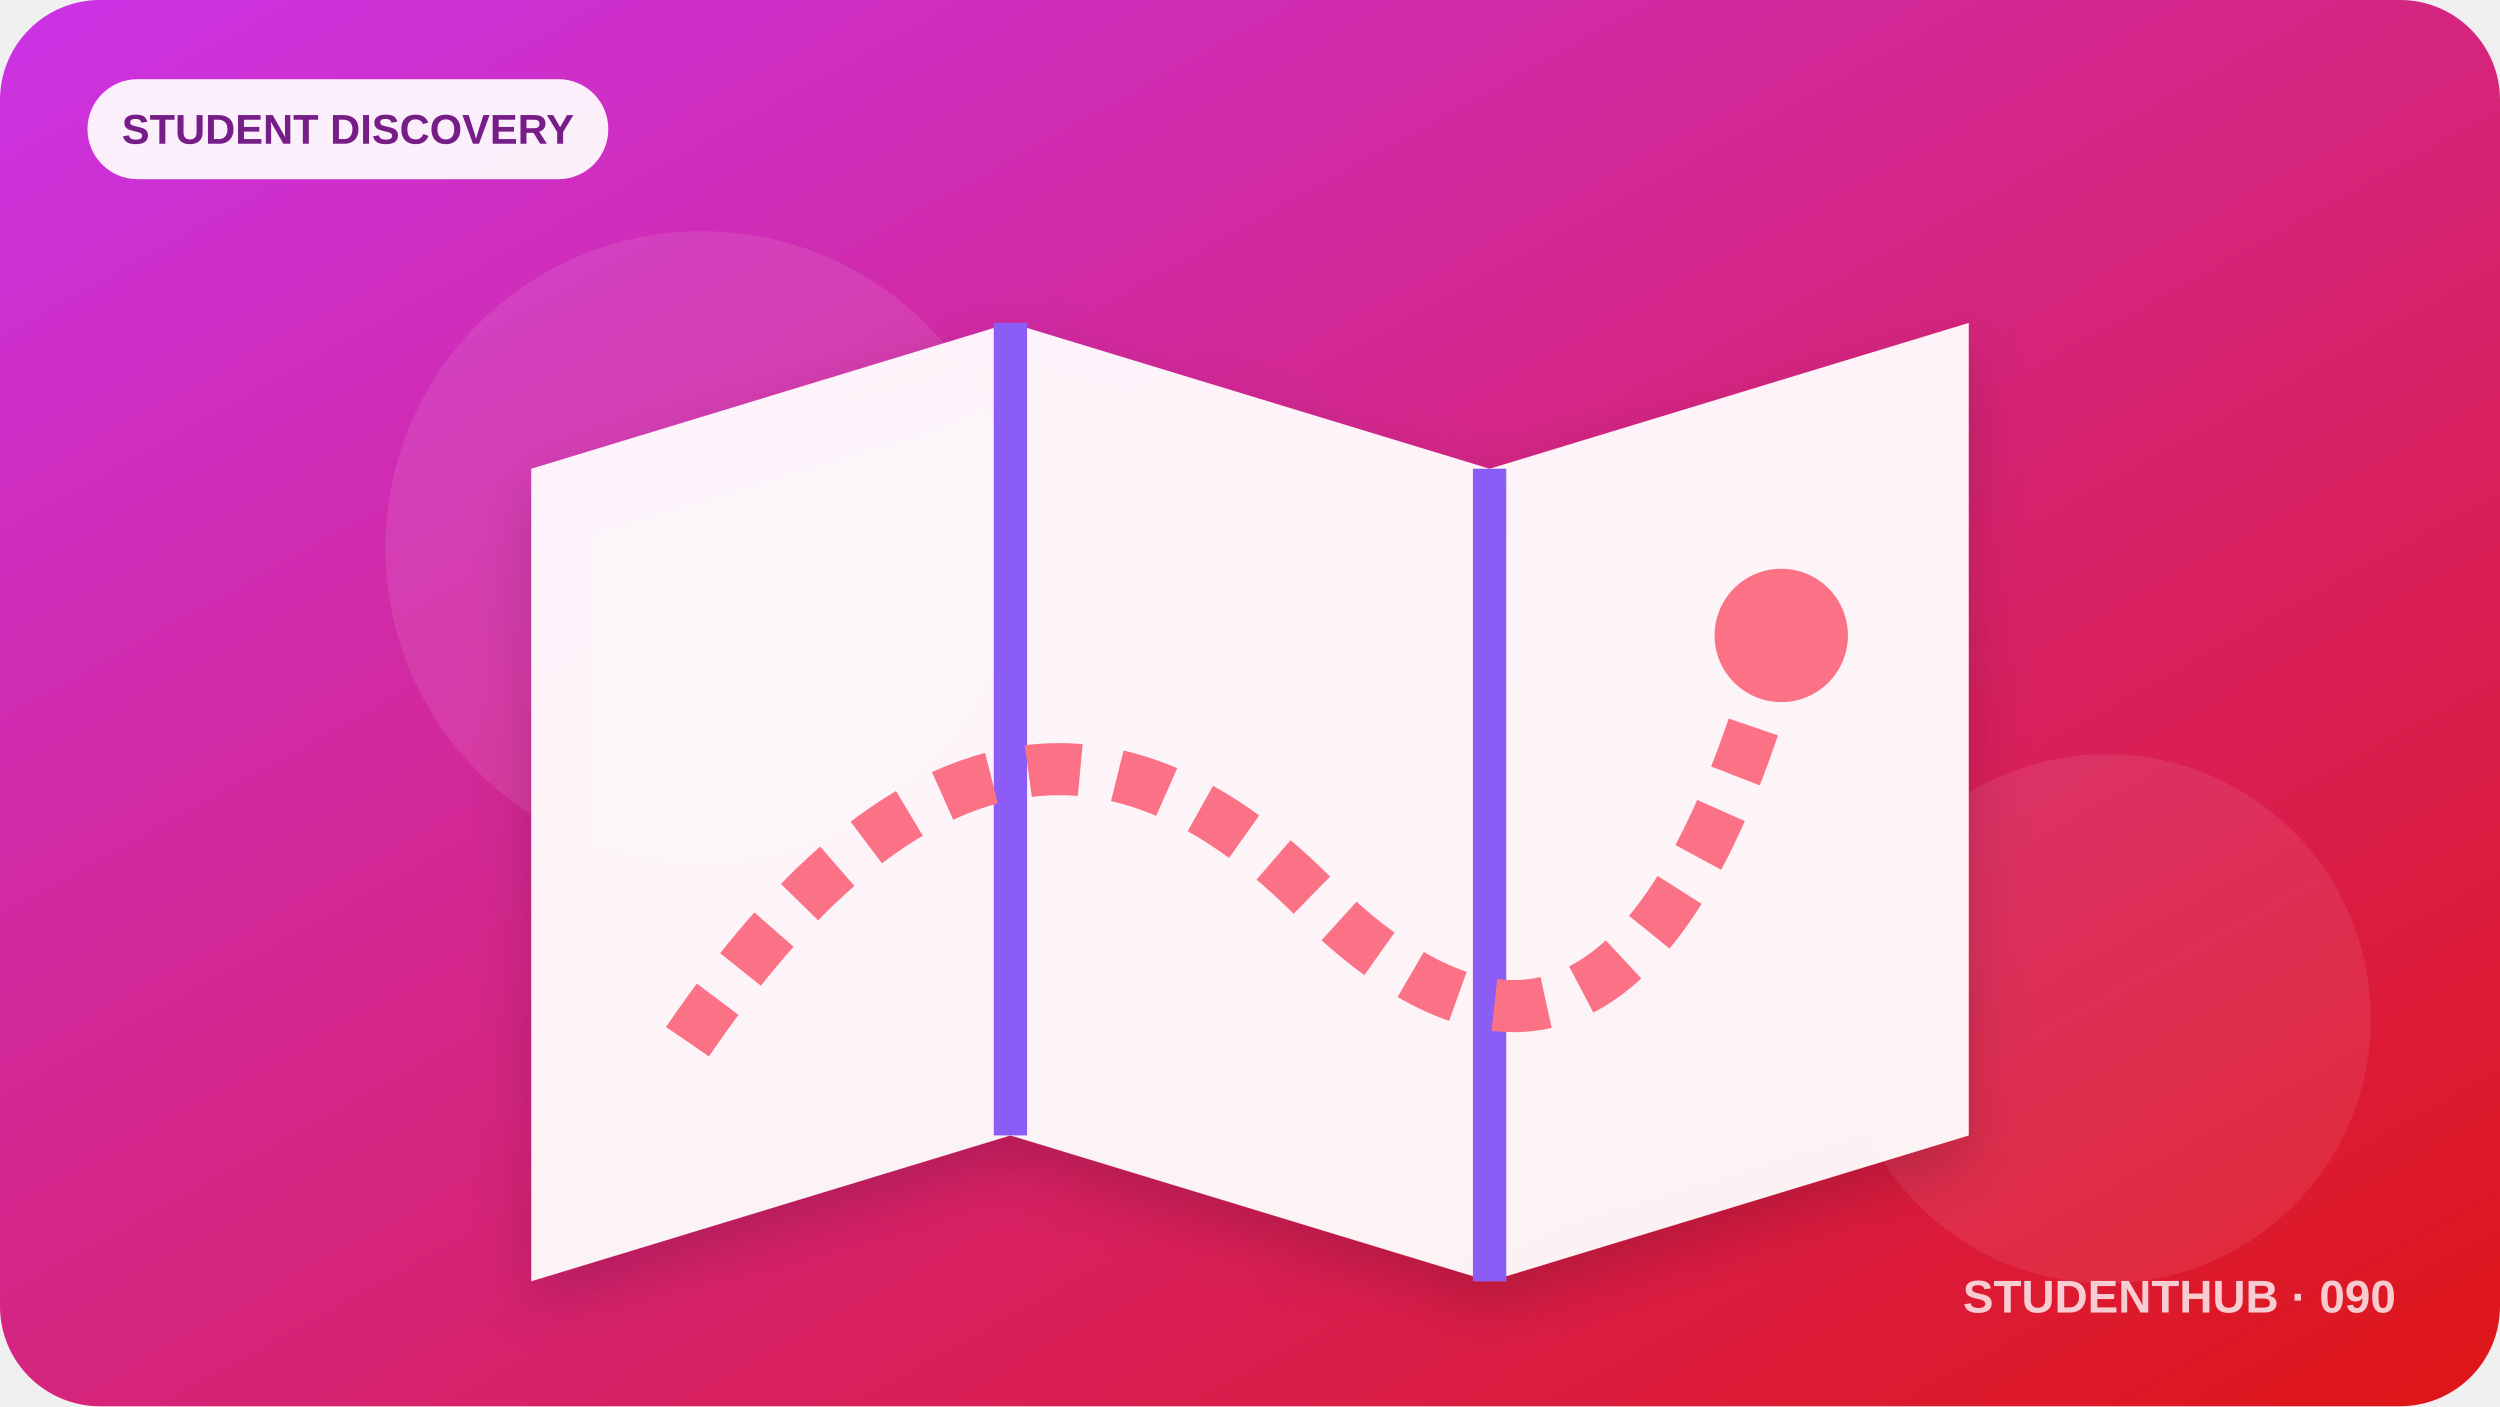
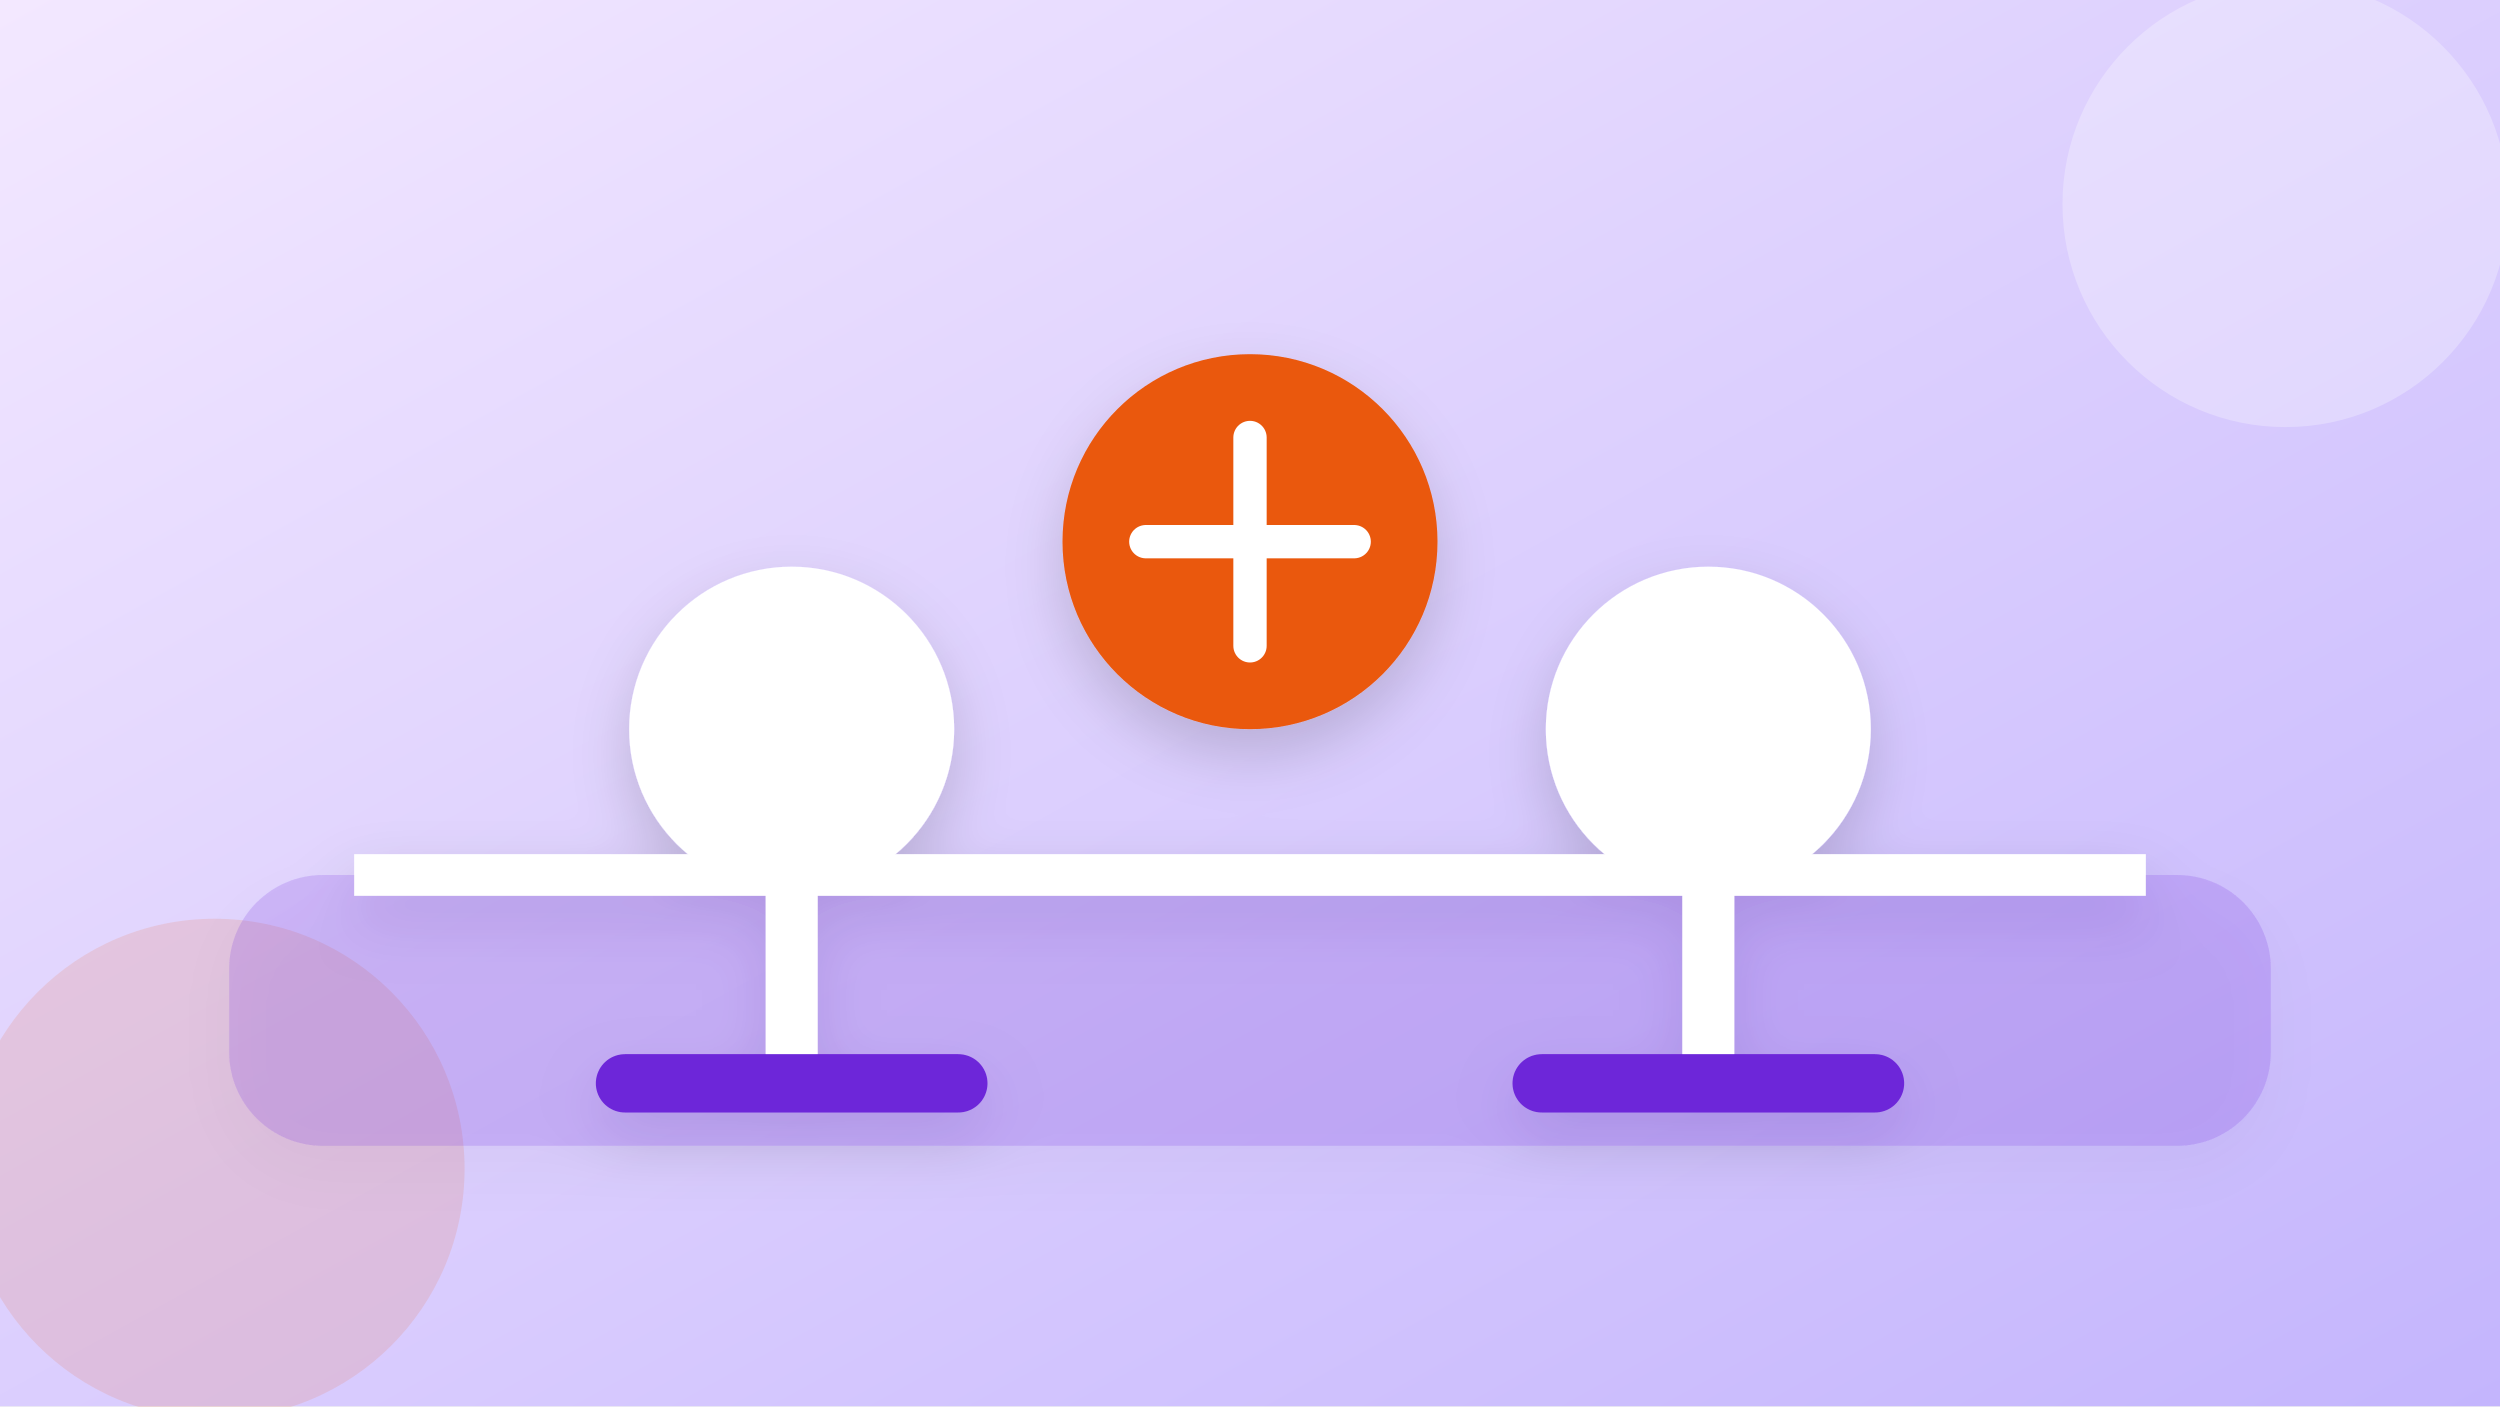
- <svg xmlns="http://www.w3.org/2000/svg" viewBox="0 0 1200 675" role="img" aria-labelledby="title desc">
+ <svg xmlns="http://www.w3.org/2000/svg" viewBox="0 0 1200 675">
  <defs>
-     <linearGradient id="g" x1="0" y1="0" x2="1" y2="1">
-       <stop stop-color="hsl(291 78% 55%)" />
-       <stop offset="1" stop-color="hsl(0 82% 48%)" />
+     <linearGradient id="bg" x1="0" y1="0" x2="1" y2="1">
+       <stop stop-color="#f3e8ff" />
+       <stop offset="1" stop-color="#c4b5fd" />
    </linearGradient>
-     <filter id="s">
-       <feDropShadow dx="0" dy="12" stdDeviation="14" flood-opacity=".18" />
+     <filter id="shadow">
+       <feDropShadow dx="0" dy="12" stdDeviation="14" flood-opacity=".16" />
    </filter>
  </defs>
-   <rect width="1200" height="675" rx="48" fill="url(#g)" />
-   <circle cx="337" cy="263" r="152" fill="#fff" opacity=".09" />
-   <circle cx="1011" cy="489" r="127" fill="#fff" opacity=".08" />
-   <g filter="url(#s)">
-     <path d="M255 225l230-70 230 70 230-70v390l-230 70-230-70-230 70z" fill="#fff" opacity=".94" />
-     <path d="M485 155v390M715 225v390" stroke="#8b5cf6" stroke-width="16" />
-     <path d="M330 500q150-220 300-70t225-125" fill="none" stroke="#fb7185" stroke-width="25" stroke-dasharray="25 18" />
-     <circle cx="855" cy="305" r="32" fill="#fb7185" />
+   <rect width="1200" height="675" fill="url(#bg)" />
+   <circle cx="1097" cy="98" r="107" fill="#fff" opacity=".28" />
+   <circle cx="103" cy="561" r="120" fill="#ea580c" opacity=".13" />
+   <g filter="url(#shadow)">
+     <rect x="110" y="420" width="980" height="130" rx="45" fill="#6d28d9" opacity=".18" />
+     <path d="M170 420h860" stroke="#fff" stroke-width="20" />
+     <circle cx="380" cy="350" r="78" fill="#fff" />
+     <circle cx="820" cy="350" r="78" fill="#fff" />
+     <path d="M380 428v95M820 428v95" stroke="#fff" stroke-width="25" />
+     <path d="M300 520h160M740 520h160" stroke="#6d28d9" stroke-width="28" stroke-linecap="round" />
+     <circle cx="600" cy="260" r="90" fill="#ea580c" />
+     <path d="M550 260h100M600 210v100" stroke="#fff" stroke-width="16" stroke-linecap="round" />
  </g>
-   <rect x="42" y="38" width="250" height="48" rx="24" fill="#fff" opacity=".92" />
-   <text x="167" y="69" text-anchor="middle" font-family="Arial, sans-serif" font-size="20" font-weight="900" fill="hsl(291 65% 32%)">STUDENT DISCOVERY</text>
-   <text x="1150" y="630" text-anchor="end" font-family="Arial, sans-serif" font-size="22" font-weight="800" fill="#fff" opacity=".78">STUDENTHUB · 090</text>
</svg>
